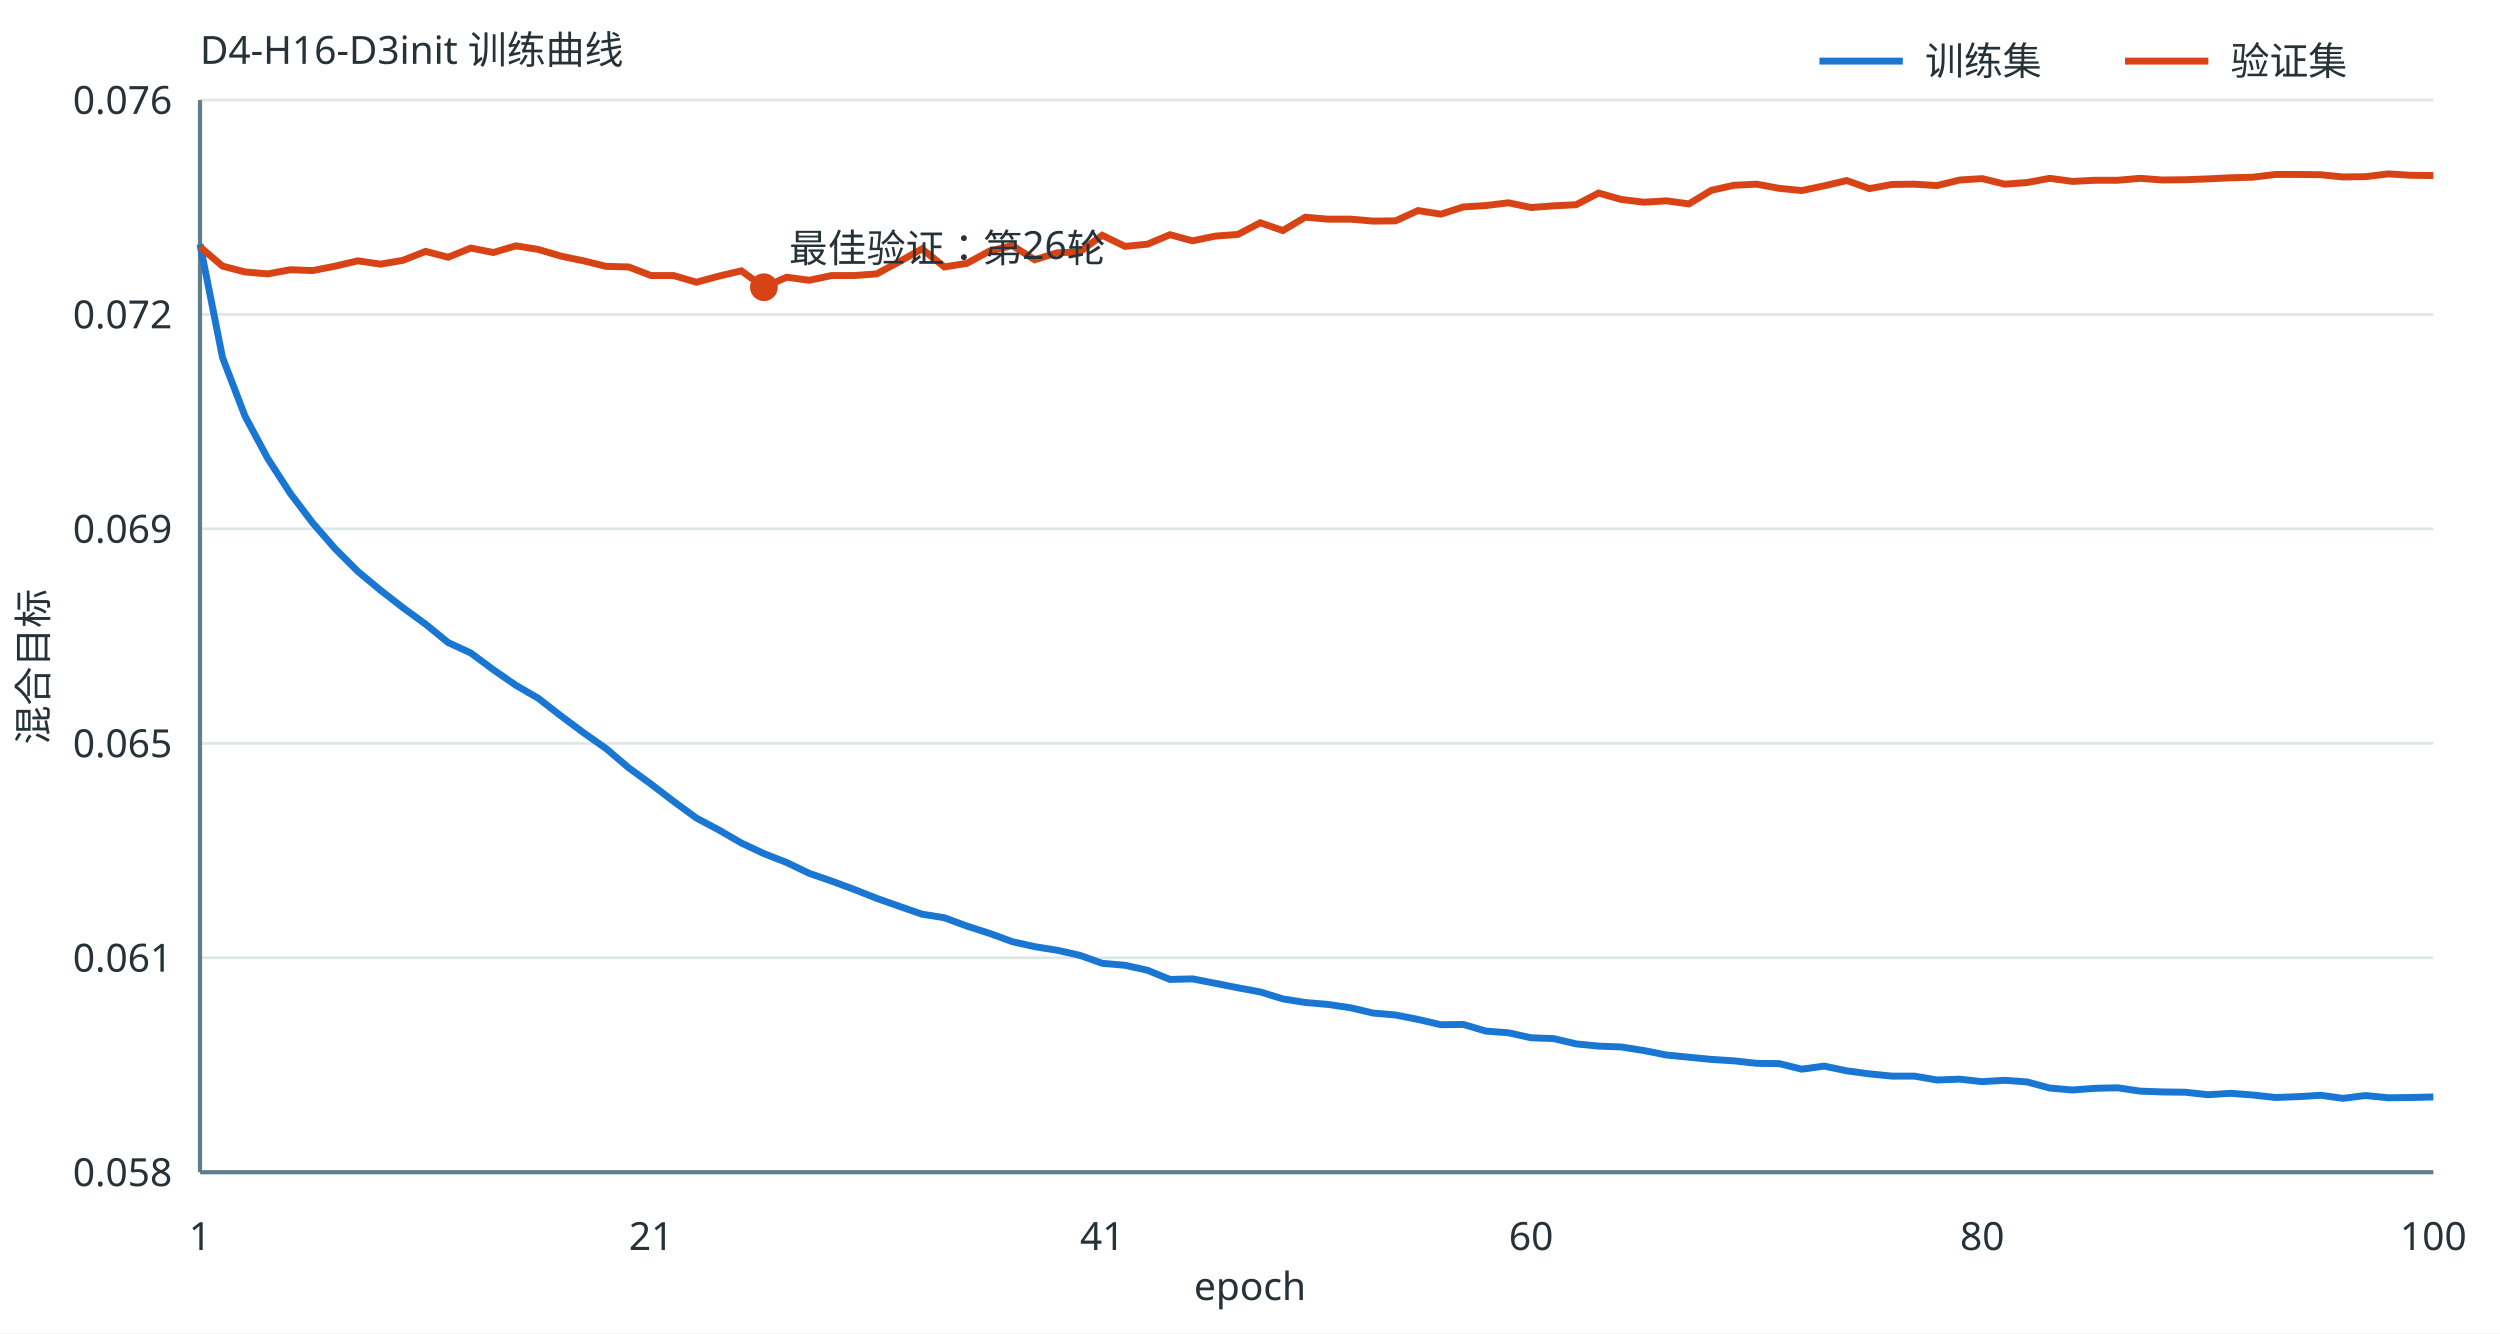
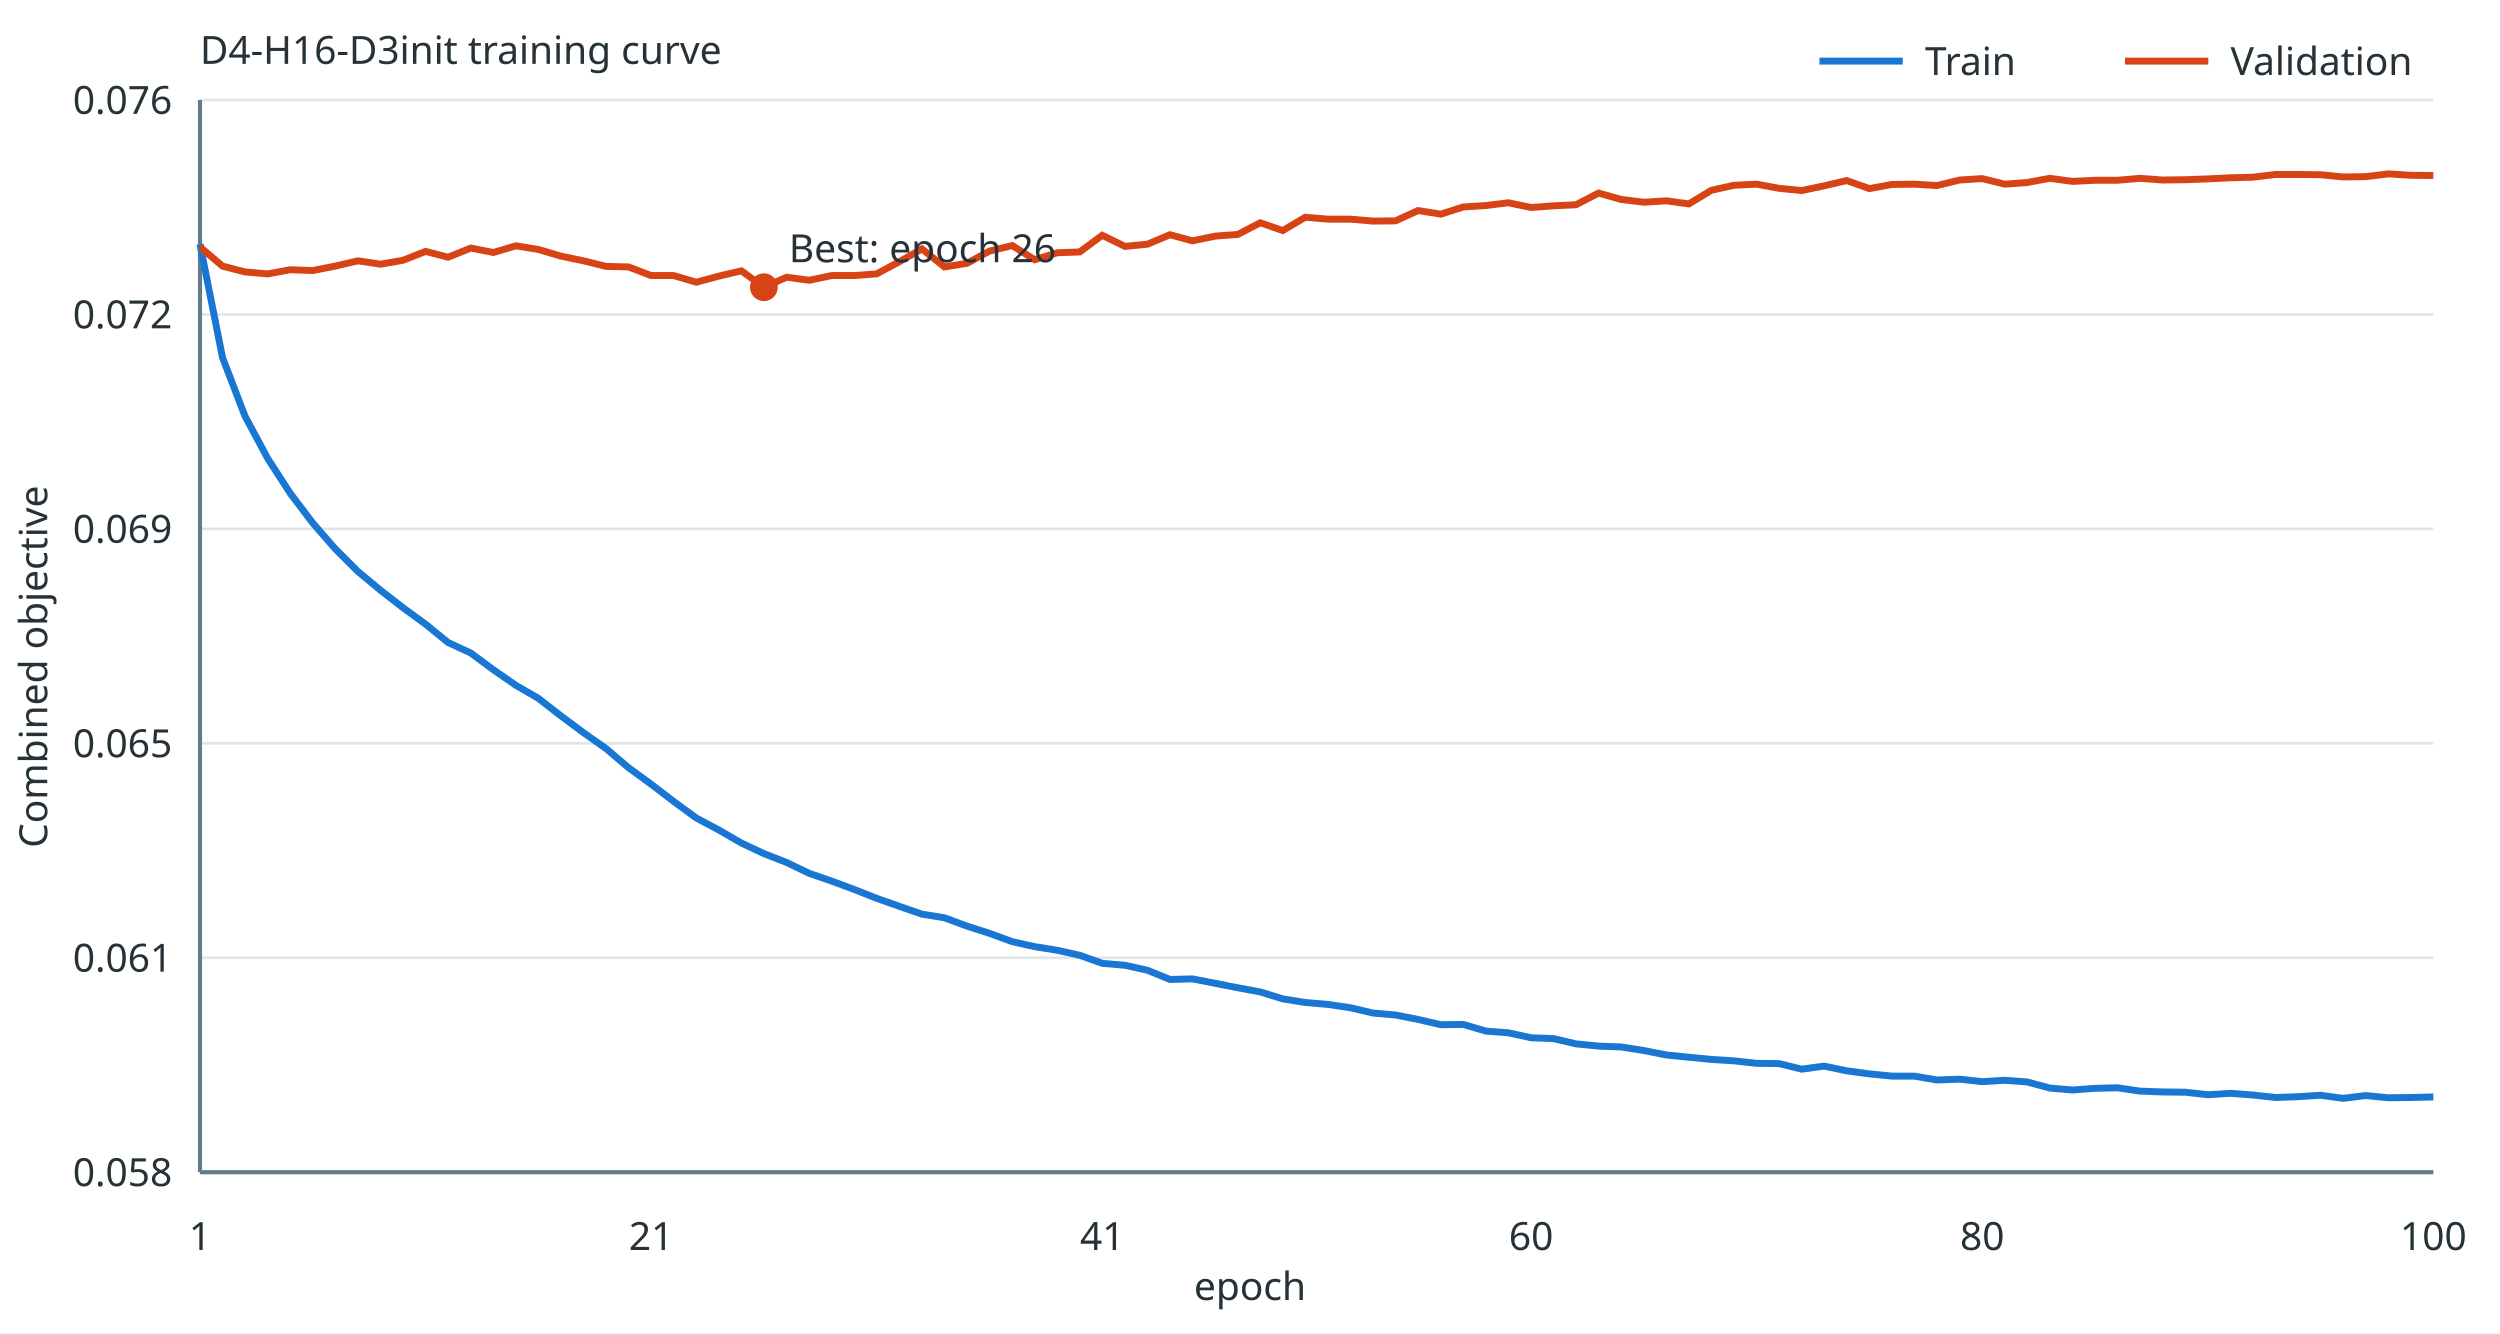
<svg xmlns="http://www.w3.org/2000/svg" width="900" height="480" viewBox="0 0 900 480">
  <style>text{font:14px system-ui,sans-serif;fill:#263238} .grid{stroke:#dfe6e9;stroke-width:1} .axis{stroke:#607d8b;stroke-width:1.5} .train{fill:none;stroke:#1976d2;stroke-width:2.5} .val{fill:none;stroke:#d84315;stroke-width:2.5}</style>
  <rect width="100%" height="100%" fill="white" />
-   <text x="72" y="23" font-size="19" font-weight="600">D4-H16-D3init 训练曲线</text>
+   <text x="72" y="23" font-size="19" font-weight="600">D4-H16-D3init training curve</text>
  <line x1="72" y1="422.0" x2="876" y2="422.0" class="grid" />
  <text x="62" y="427.0" text-anchor="end">0.058</text>
  <line x1="72" y1="344.8" x2="876" y2="344.8" class="grid" />
  <text x="62" y="349.8" text-anchor="end">0.061</text>
  <line x1="72" y1="267.6" x2="876" y2="267.6" class="grid" />
  <text x="62" y="272.6" text-anchor="end">0.065</text>
  <line x1="72" y1="190.4" x2="876" y2="190.4" class="grid" />
  <text x="62" y="195.4" text-anchor="end">0.069</text>
  <line x1="72" y1="113.2" x2="876" y2="113.2" class="grid" />
  <text x="62" y="118.2" text-anchor="end">0.072</text>
  <line x1="72" y1="36.0" x2="876" y2="36.0" class="grid" />
  <text x="62" y="41.0" text-anchor="end">0.076</text>
  <text x="72.0" y="450" text-anchor="middle">1</text>
  <text x="234.4" y="450" text-anchor="middle">21</text>
  <text x="396.8" y="450" text-anchor="middle">41</text>
  <text x="551.2" y="450" text-anchor="middle">60</text>
  <text x="713.6" y="450" text-anchor="middle">80</text>
  <text x="876.0" y="450" text-anchor="middle">100</text>
  <line x1="72" y1="36" x2="72" y2="422" class="axis" />
  <line x1="72" y1="422" x2="876" y2="422" class="axis" />
  <polyline points="72.0,87.9 80.1,128.7 88.2,149.8 96.4,165.1 104.5,177.6 112.6,188.3 120.7,197.6 128.8,205.7 137.0,212.5 145.1,218.8 153.2,224.7 161.3,231.3 169.5,235.1 177.6,241.1 185.7,246.7 193.8,251.4 201.9,257.7 210.1,263.8 218.2,269.5 226.3,276.4 234.4,282.3 242.5,288.5 250.7,294.5 258.8,298.8 266.9,303.5 275.0,307.3 283.2,310.5 291.3,314.4 299.4,317.2 307.5,320.2 315.6,323.4 323.8,326.3 331.9,329.1 340.0,330.4 348.1,333.4 356.2,336.0 364.4,339.0 372.5,340.8 380.6,342.1 388.7,343.9 396.8,346.8 405.0,347.5 413.1,349.3 421.2,352.6 429.3,352.4 437.5,354.0 445.6,355.6 453.7,357.1 461.8,359.6 469.9,360.9 478.1,361.6 486.2,362.8 494.3,364.7 502.4,365.4 510.5,367.0 518.7,368.9 526.8,368.8 534.9,371.2 543.0,371.8 551.2,373.6 559.3,373.9 567.4,375.8 575.5,376.6 583.6,376.9 591.8,378.2 599.9,379.8 608.0,380.6 616.1,381.4 624.2,381.9 632.4,382.8 640.5,382.9 648.6,384.9 656.7,383.8 664.8,385.5 673.0,386.6 681.1,387.4 689.2,387.4 697.3,388.8 705.5,388.5 713.6,389.4 721.7,388.9 729.8,389.5 737.9,391.7 746.1,392.4 754.2,391.8 762.3,391.6 770.4,392.8 778.5,393.1 786.7,393.2 794.8,394.1 802.9,393.6 811.0,394.2 819.2,395.1 827.3,394.8 835.4,394.3 843.5,395.4 851.6,394.4 859.8,395.2 867.9,395.1 876.0,394.9" class="train" />
  <polyline points="72.0,88.9 80.1,95.8 88.2,97.9 96.4,98.6 104.5,97.1 112.6,97.4 120.7,95.8 128.8,93.9 137.0,95.1 145.1,93.7 153.2,90.5 161.3,92.6 169.5,89.3 177.6,90.9 185.7,88.5 193.8,89.8 201.9,92.2 210.1,93.9 218.2,95.9 226.3,96.1 234.4,99.2 242.5,99.2 250.7,101.6 258.8,99.4 266.9,97.5 275.0,103.4 283.2,99.8 291.3,100.9 299.4,99.2 307.5,99.2 315.6,98.6 323.8,94.2 331.9,89.6 340.0,96.1 348.1,94.8 356.2,90.4 364.4,88.4 372.5,93.5 380.6,91.0 388.7,90.7 396.8,84.7 405.0,88.7 413.1,87.9 421.2,84.5 429.3,86.7 437.5,85.0 445.6,84.4 453.7,80.2 461.8,83.0 469.9,78.2 478.1,78.9 486.2,78.9 494.3,79.6 502.4,79.5 510.5,75.8 518.7,77.1 526.8,74.5 534.9,74.0 543.0,73.0 551.2,74.7 559.3,74.1 567.4,73.7 575.5,69.5 583.6,71.8 591.8,72.8 599.9,72.3 608.0,73.4 616.1,68.5 624.2,66.7 632.4,66.3 640.5,67.8 648.6,68.6 656.7,66.9 664.8,65.0 673.0,67.9 681.1,66.4 689.2,66.3 697.3,66.8 705.5,64.8 713.6,64.3 721.7,66.3 729.8,65.7 737.9,64.2 746.1,65.3 754.2,64.9 762.3,64.9 770.4,64.2 778.5,64.8 786.7,64.7 794.8,64.4 802.9,64.0 811.0,63.8 819.2,62.8 827.3,62.8 835.4,62.9 843.5,63.7 851.6,63.6 859.8,62.6 867.9,63.1 876.0,63.2" class="val" />
  <circle cx="275.0" cy="103.4" r="5" fill="#d84315" />
-   <text x="284.0" y="94.4">最佳验证：第26轮</text>
+   <text x="284.0" y="94.4">Best: epoch 26</text>
  <line x1="655" y1="22" x2="685" y2="22" class="train" />
-   <text x="693" y="27">训练集</text>
+   <text x="693" y="27">Train</text>
  <line x1="765" y1="22" x2="795" y2="22" class="val" />
-   <text x="803" y="27">验证集</text>
+   <text x="803" y="27">Validation</text>
  <text x="450.0" y="468" text-anchor="middle">epoch</text>
-   <text x="17" y="240.0" transform="rotate(-90 17 240.0)" text-anchor="middle">混合目标</text>
+   <text x="17" y="240.0" transform="rotate(-90 17 240.0)" text-anchor="middle">Combined objective</text>
</svg>
